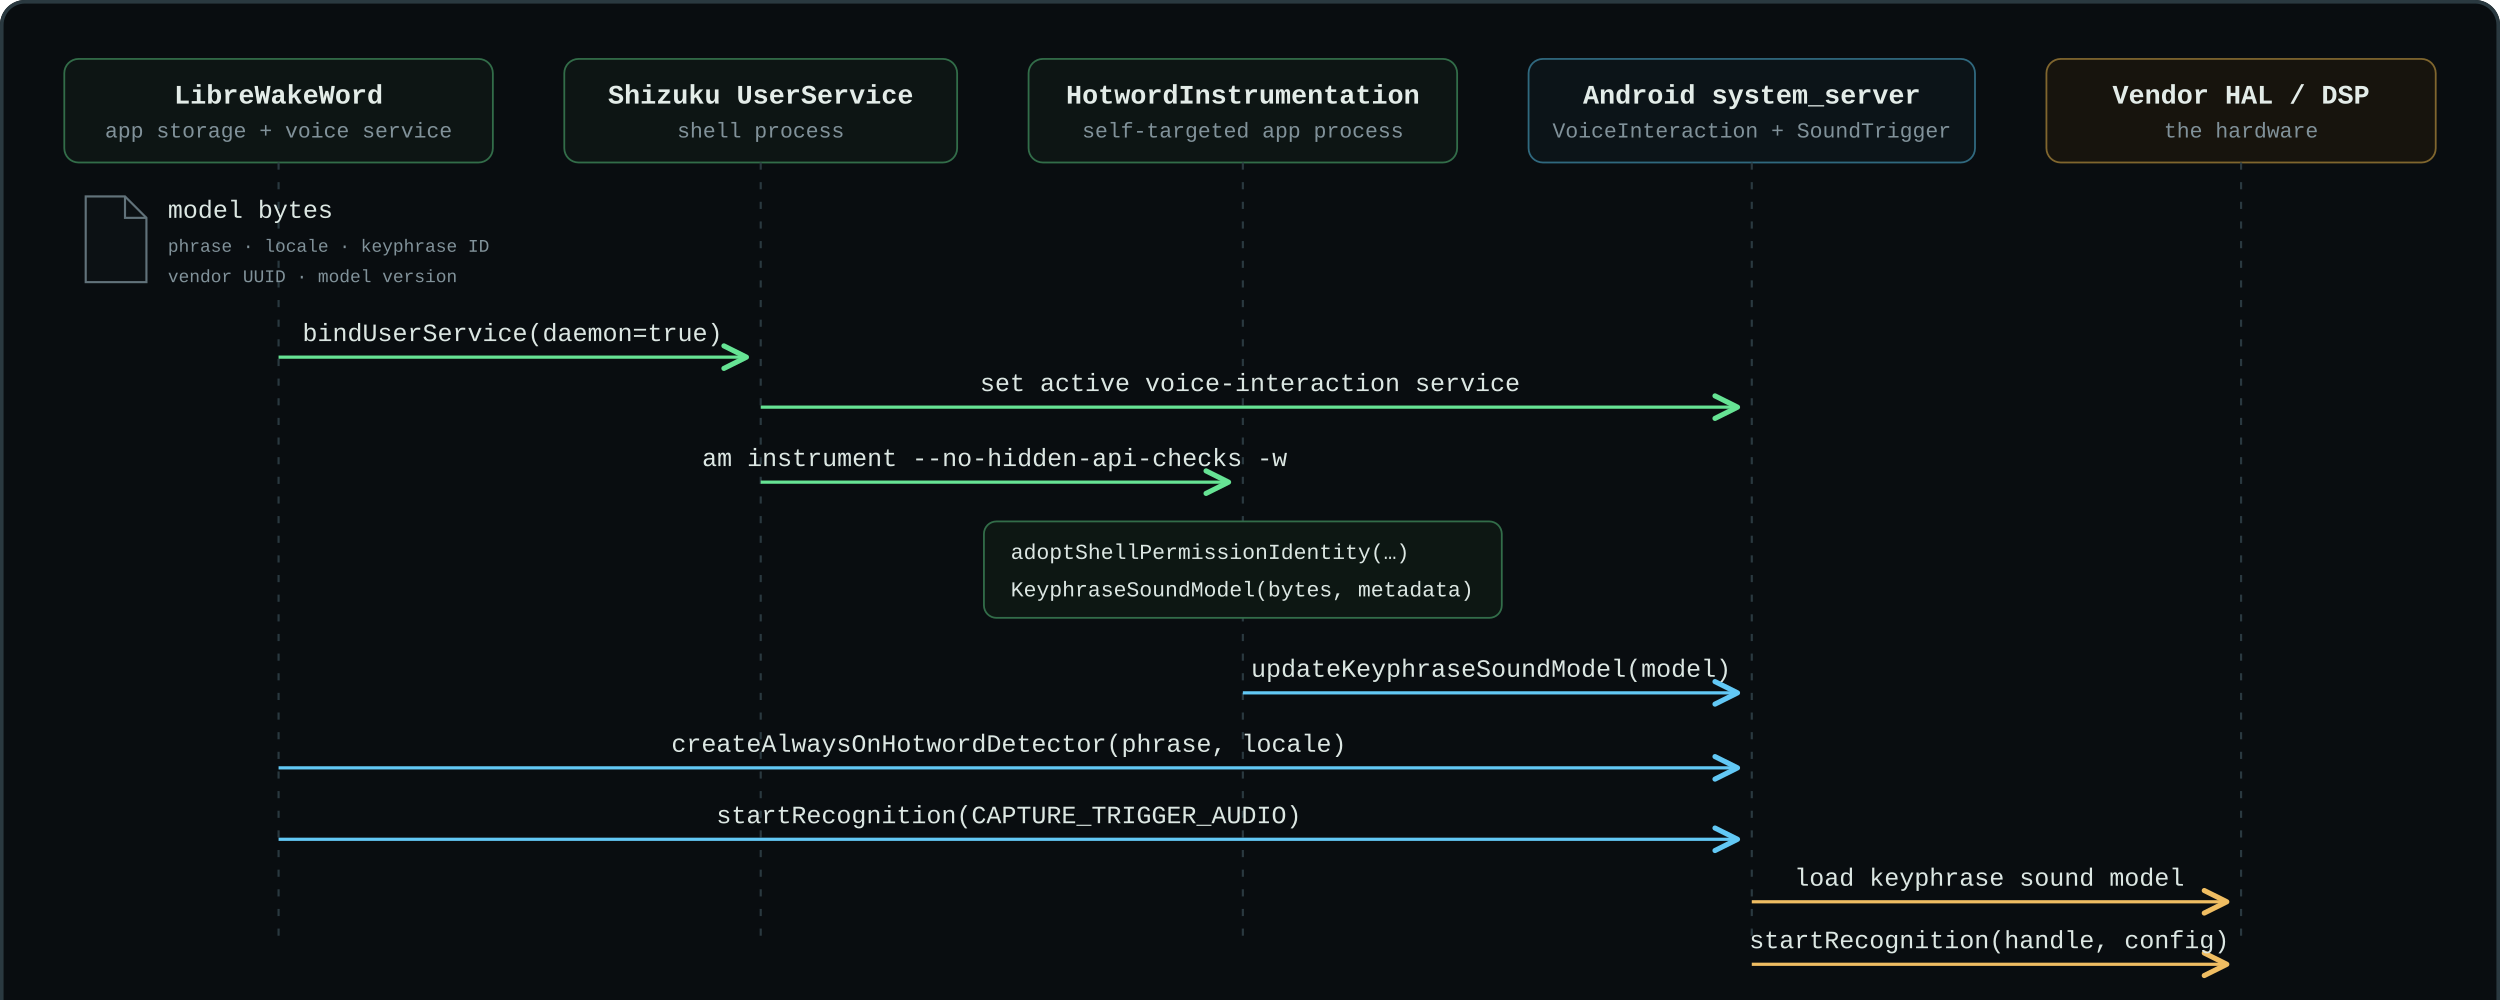
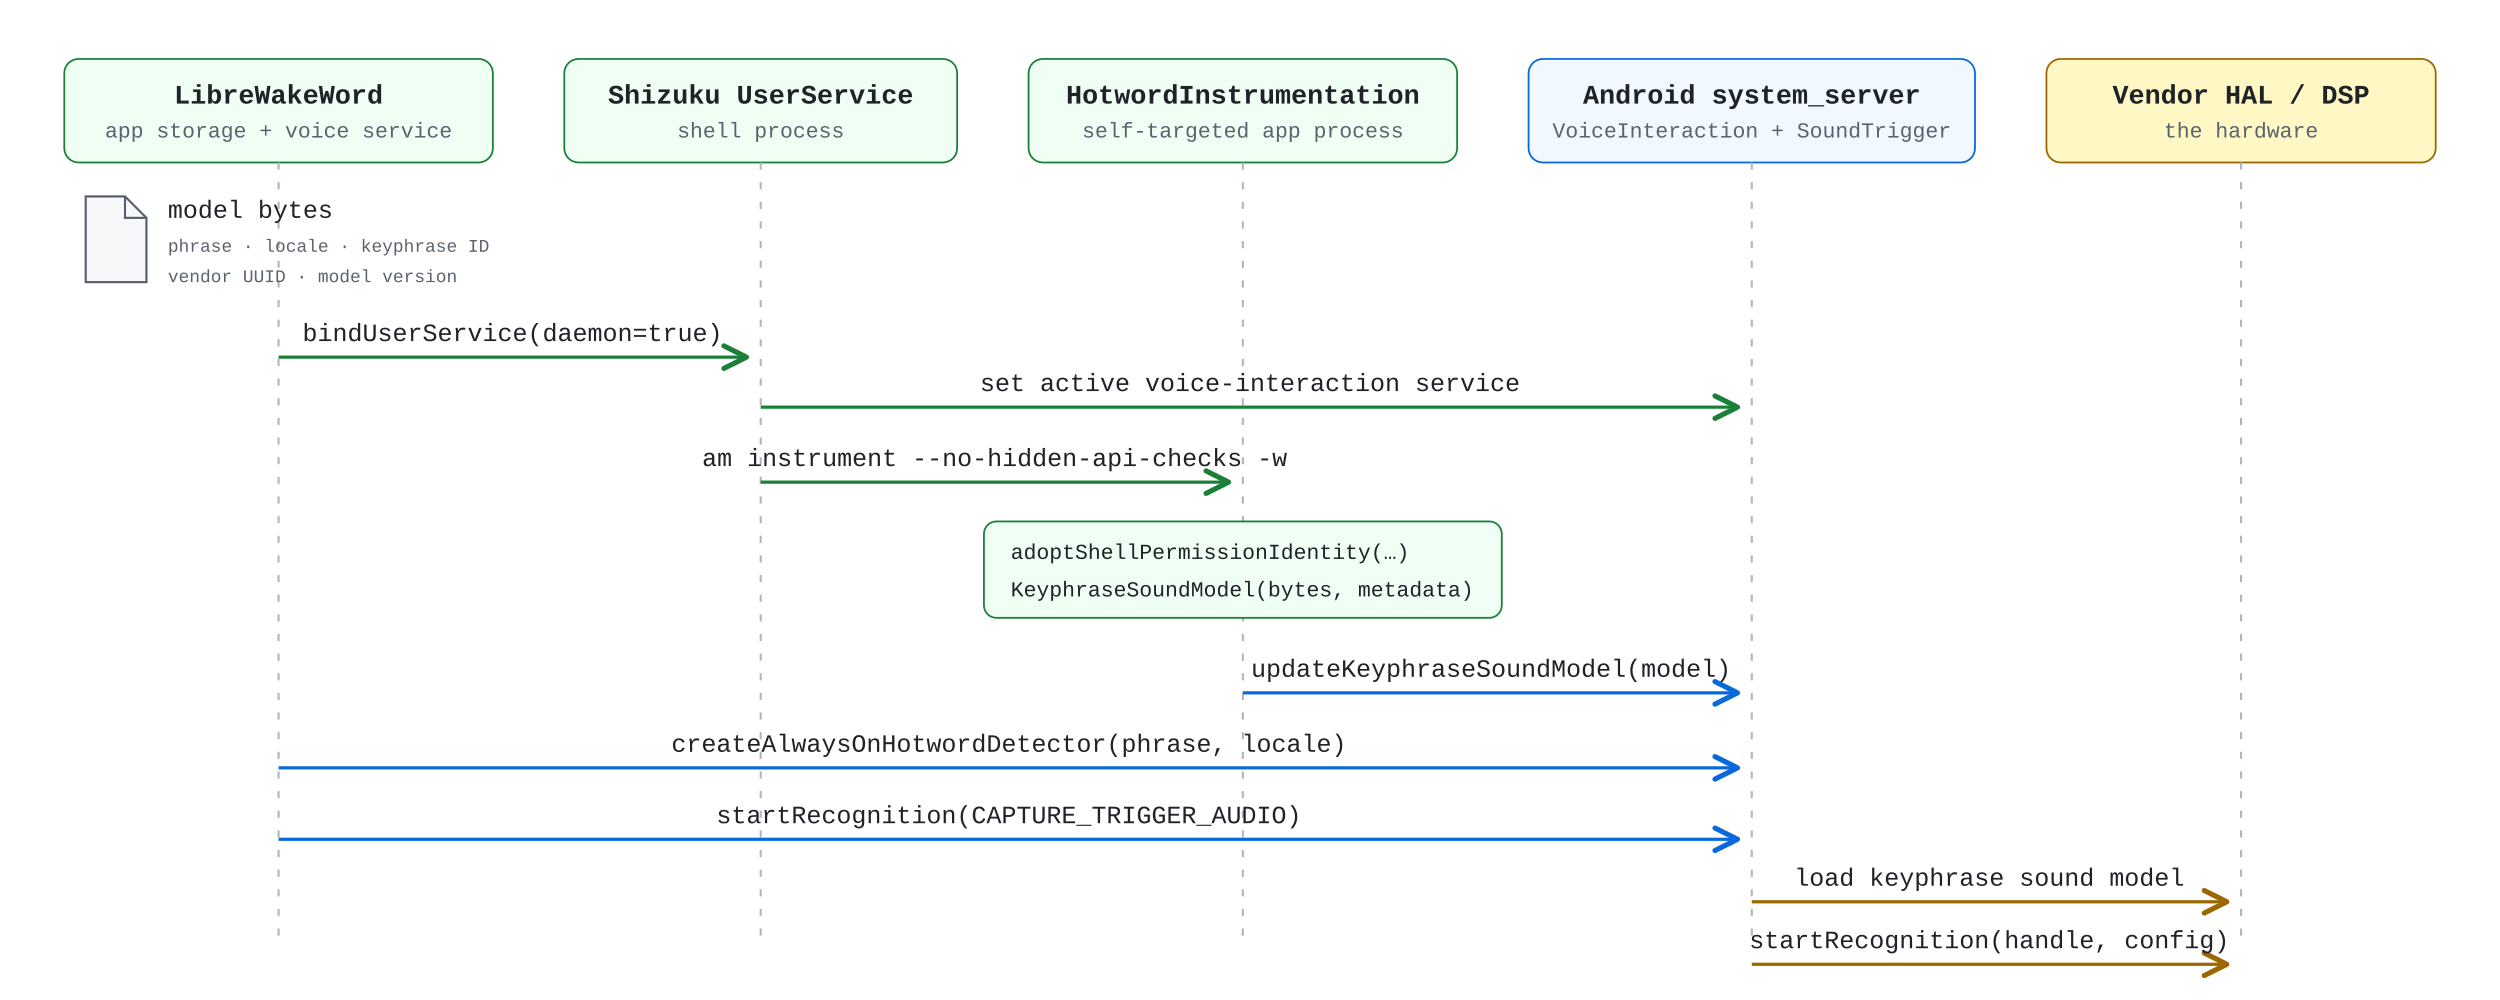
<svg xmlns="http://www.w3.org/2000/svg" width="1400" height="560" viewBox="0 0 1400 560" role="img" aria-labelledby="title desc">
  <defs>
    <marker id="arrow-green" markerWidth="9" markerHeight="9" refX="8" refY="4.5" orient="auto">
-       <path d="M1 1L8 4.5L1 8" fill="none" stroke="#66e394" stroke-width="1.6" stroke-linecap="round" stroke-linejoin="round" />
+       <path d="M1 1L8 4.5L1 8" class="marker-green" />
    </marker>
    <marker id="arrow-blue" markerWidth="9" markerHeight="9" refX="8" refY="4.5" orient="auto">
-       <path d="M1 1L8 4.5L1 8" fill="none" stroke="#62c8f5" stroke-width="1.6" stroke-linecap="round" stroke-linejoin="round" />
+       <path d="M1 1L8 4.5L1 8" class="marker-blue" />
    </marker>
    <marker id="arrow-amber" markerWidth="9" markerHeight="9" refX="8" refY="4.5" orient="auto">
-       <path d="M1 1L8 4.5L1 8" fill="none" stroke="#efbd62" stroke-width="1.6" stroke-linecap="round" stroke-linejoin="round" />
+       <path d="M1 1L8 4.5L1 8" class="marker-amber" />
    </marker>
    <style>
      .mono { font-family: ui-monospace, SFMono-Regular, Menlo, Monaco, Consolas, "Liberation Mono", monospace; }
-       .lane-title { font-size: 15px; font-weight: 700; fill: #e3ece8; }
-       .lane-sub { font-size: 12px; fill: #81929a; }
-       .label { font-size: 14px; fill: #dce7e3; }
-       .lane { stroke: #2a3940; stroke-width: 1.2; stroke-dasharray: 4 7; }
-       .arrow-green { stroke: #66e394; stroke-width: 1.8; fill: none; marker-end: url(#arrow-green); }
-       .arrow-blue { stroke: #62c8f5; stroke-width: 1.8; fill: none; marker-end: url(#arrow-blue); }
-       .arrow-amber { stroke: #efbd62; stroke-width: 1.8; fill: none; marker-end: url(#arrow-amber); }
+       .lane-title { font-size: 15px; font-weight: 700; fill: #1f2328; }
+       .lane-sub { font-size: 12px; fill: #59636e; }
+       .label { font-size: 14px; fill: #1f2328; }
+       .subtext { font-size: 10px; fill: #59636e; }
+       .code { font-size: 12px; fill: #1f2328; }
+       .lane { stroke: #afb8c1; stroke-width: 1.2; stroke-dasharray: 4 7; }
+       .actor-green, .prep { fill: #f0fff4; stroke: #1a7f37; }
+       .actor-blue { fill: #f1f8ff; stroke: #0969da; }
+       .actor-amber { fill: #fff8c5; stroke: #9a6700; }
+       .artifact { fill: #f6f8fa; stroke: #57606a; stroke-width: 1.2; }
+       .artifact-fold { fill: none; stroke: #57606a; stroke-width: 1.2; }
+       .marker-green, .marker-blue, .marker-amber { fill: none; stroke-width: 1.6; stroke-linecap: round; stroke-linejoin: round; }
+       .marker-green { stroke: #1a7f37; }
+       .marker-blue { stroke: #0969da; }
+       .marker-amber { stroke: #9a6700; }
+       .arrow-green { stroke: #1a7f37; stroke-width: 1.8; fill: none; marker-end: url(#arrow-green); }
+       .arrow-blue { stroke: #0969da; stroke-width: 1.8; fill: none; marker-end: url(#arrow-blue); }
+       .arrow-amber { stroke: #9a6700; stroke-width: 1.8; fill: none; marker-end: url(#arrow-amber); }
+       @media (prefers-color-scheme: dark) {
+         .lane-title, .label, .code { fill: #e6edf3; }
+         .lane-sub, .subtext { fill: #8b949e; }
+         .lane { stroke: #30363d; }
+         .actor-green, .prep { fill: #0d1514; stroke: #326d49; }
+         .actor-blue { fill: #0c1418; stroke: #30697f; }
+         .actor-amber { fill: #17140d; stroke: #80662e; }
+         .artifact { fill: #0c1114; stroke: #61727a; }
+         .artifact-fold { stroke: #61727a; }
+         .marker-green, .arrow-green { stroke: #66e394; }
+         .marker-blue, .arrow-blue { stroke: #62c8f5; }
+         .marker-amber, .arrow-amber { stroke: #efbd62; }
+       }
    </style>
  </defs>
-   <rect width="1400" height="620" rx="14" fill="#090d10" />
-   <rect x="1" y="1" width="1398" height="618" rx="13" fill="none" stroke="#2a3940" stroke-width="2" />
  <g transform="translate(0 -45)">
    <g class="mono">
-       <rect x="36" y="78" width="240" height="58" rx="8" fill="#0d1514" stroke="#326d49" />
+       <rect x="36" y="78" width="240" height="58" rx="8" class="actor-green" />
      <text x="156" y="103" class="lane-title" text-anchor="middle">LibreWakeWord</text>
      <text x="156" y="122" class="lane-sub" text-anchor="middle">app storage + voice service</text>
-       <rect x="316" y="78" width="220" height="58" rx="8" fill="#0d1514" stroke="#326d49" />
+       <rect x="316" y="78" width="220" height="58" rx="8" class="actor-green" />
      <text x="426" y="103" class="lane-title" text-anchor="middle">Shizuku UserService</text>
      <text x="426" y="122" class="lane-sub" text-anchor="middle">shell process</text>
-       <rect x="576" y="78" width="240" height="58" rx="8" fill="#0d1514" stroke="#326d49" />
+       <rect x="576" y="78" width="240" height="58" rx="8" class="actor-green" />
      <text x="696" y="103" class="lane-title" text-anchor="middle">HotwordInstrumentation</text>
      <text x="696" y="122" class="lane-sub" text-anchor="middle">self-targeted app process</text>
-       <rect x="856" y="78" width="250" height="58" rx="8" fill="#0c1418" stroke="#30697f" />
+       <rect x="856" y="78" width="250" height="58" rx="8" class="actor-blue" />
      <text x="981" y="103" class="lane-title" text-anchor="middle">Android system_server</text>
      <text x="981" y="122" class="lane-sub" text-anchor="middle">VoiceInteraction + SoundTrigger</text>
-       <rect x="1146" y="78" width="218" height="58" rx="8" fill="#17140d" stroke="#80662e" />
+       <rect x="1146" y="78" width="218" height="58" rx="8" class="actor-amber" />
      <text x="1255" y="103" class="lane-title" text-anchor="middle">Vendor HAL / DSP</text>
      <text x="1255" y="122" class="lane-sub" text-anchor="middle">the hardware</text>
    </g>
    <path d="M156 136V574M426 136V574M696 136V574M981 136V574M1255 136V574" class="lane" />
-     <path d="M48 155H70L82 167V203H48Z" fill="#0c1114" stroke="#61727a" stroke-width="1.2" />
-     <path d="M70 155V167H82" fill="none" stroke="#61727a" stroke-width="1.2" />
+     <path d="M48 155H70L82 167V203H48Z" class="artifact" />
+     <path d="M70 155V167H82" class="artifact-fold" />
    <text x="94" y="167" class="mono label">model bytes</text>
-     <text x="94" y="186" class="mono" font-size="10" fill="#81929a">phrase · locale · keyphrase ID</text>
-     <text x="94" y="203" class="mono" font-size="10" fill="#81929a">vendor UUID · model version</text>
+     <text x="94" y="186" class="mono subtext">phrase · locale · keyphrase ID</text>
+     <text x="94" y="203" class="mono subtext">vendor UUID · model version</text>
    <path d="M156 245H418" class="arrow-green" />
    <text x="287" y="236" class="mono label" text-anchor="middle">bindUserService(daemon=true)</text>
    <path d="M426 273H973" class="arrow-green" />
    <text x="700" y="264" class="mono label" text-anchor="middle">set active voice-interaction service</text>
    <path d="M426 315H688" class="arrow-green" />
    <text x="557" y="306" class="mono label" text-anchor="middle">am instrument --no-hidden-api-checks -w</text>
-     <rect x="551" y="337" width="290" height="54" rx="7" fill="#0d1713" stroke="#326d49" />
-     <text x="566" y="358" class="mono" font-size="12" fill="#dce7e3">adoptShellPermissionIdentity(…)</text>
-     <text x="566" y="379" class="mono" font-size="12" fill="#dce7e3">KeyphraseSoundModel(bytes, metadata)</text>
+     <rect x="551" y="337" width="290" height="54" rx="7" class="prep" />
+     <text x="566" y="358" class="mono code">adoptShellPermissionIdentity(…)</text>
+     <text x="566" y="379" class="mono code">KeyphraseSoundModel(bytes, metadata)</text>
    <path d="M696 433H973" class="arrow-blue" />
    <text x="835" y="424" class="mono label" text-anchor="middle">updateKeyphraseSoundModel(model)</text>
    <path d="M156 475H973" class="arrow-blue" />
    <text x="565" y="466" class="mono label" text-anchor="middle">createAlwaysOnHotwordDetector(phrase, locale)</text>
    <path d="M156 515H973" class="arrow-blue" />
    <text x="565" y="506" class="mono label" text-anchor="middle">startRecognition(CAPTURE_TRIGGER_AUDIO)</text>
    <path d="M981 550H1247" class="arrow-amber" />
    <text x="1114" y="541" class="mono label" text-anchor="middle">load keyphrase sound model</text>
    <path d="M981 585H1247" class="arrow-amber" />
    <text x="1114" y="576" class="mono label" text-anchor="middle">startRecognition(handle, config)</text>
  </g>
</svg>
